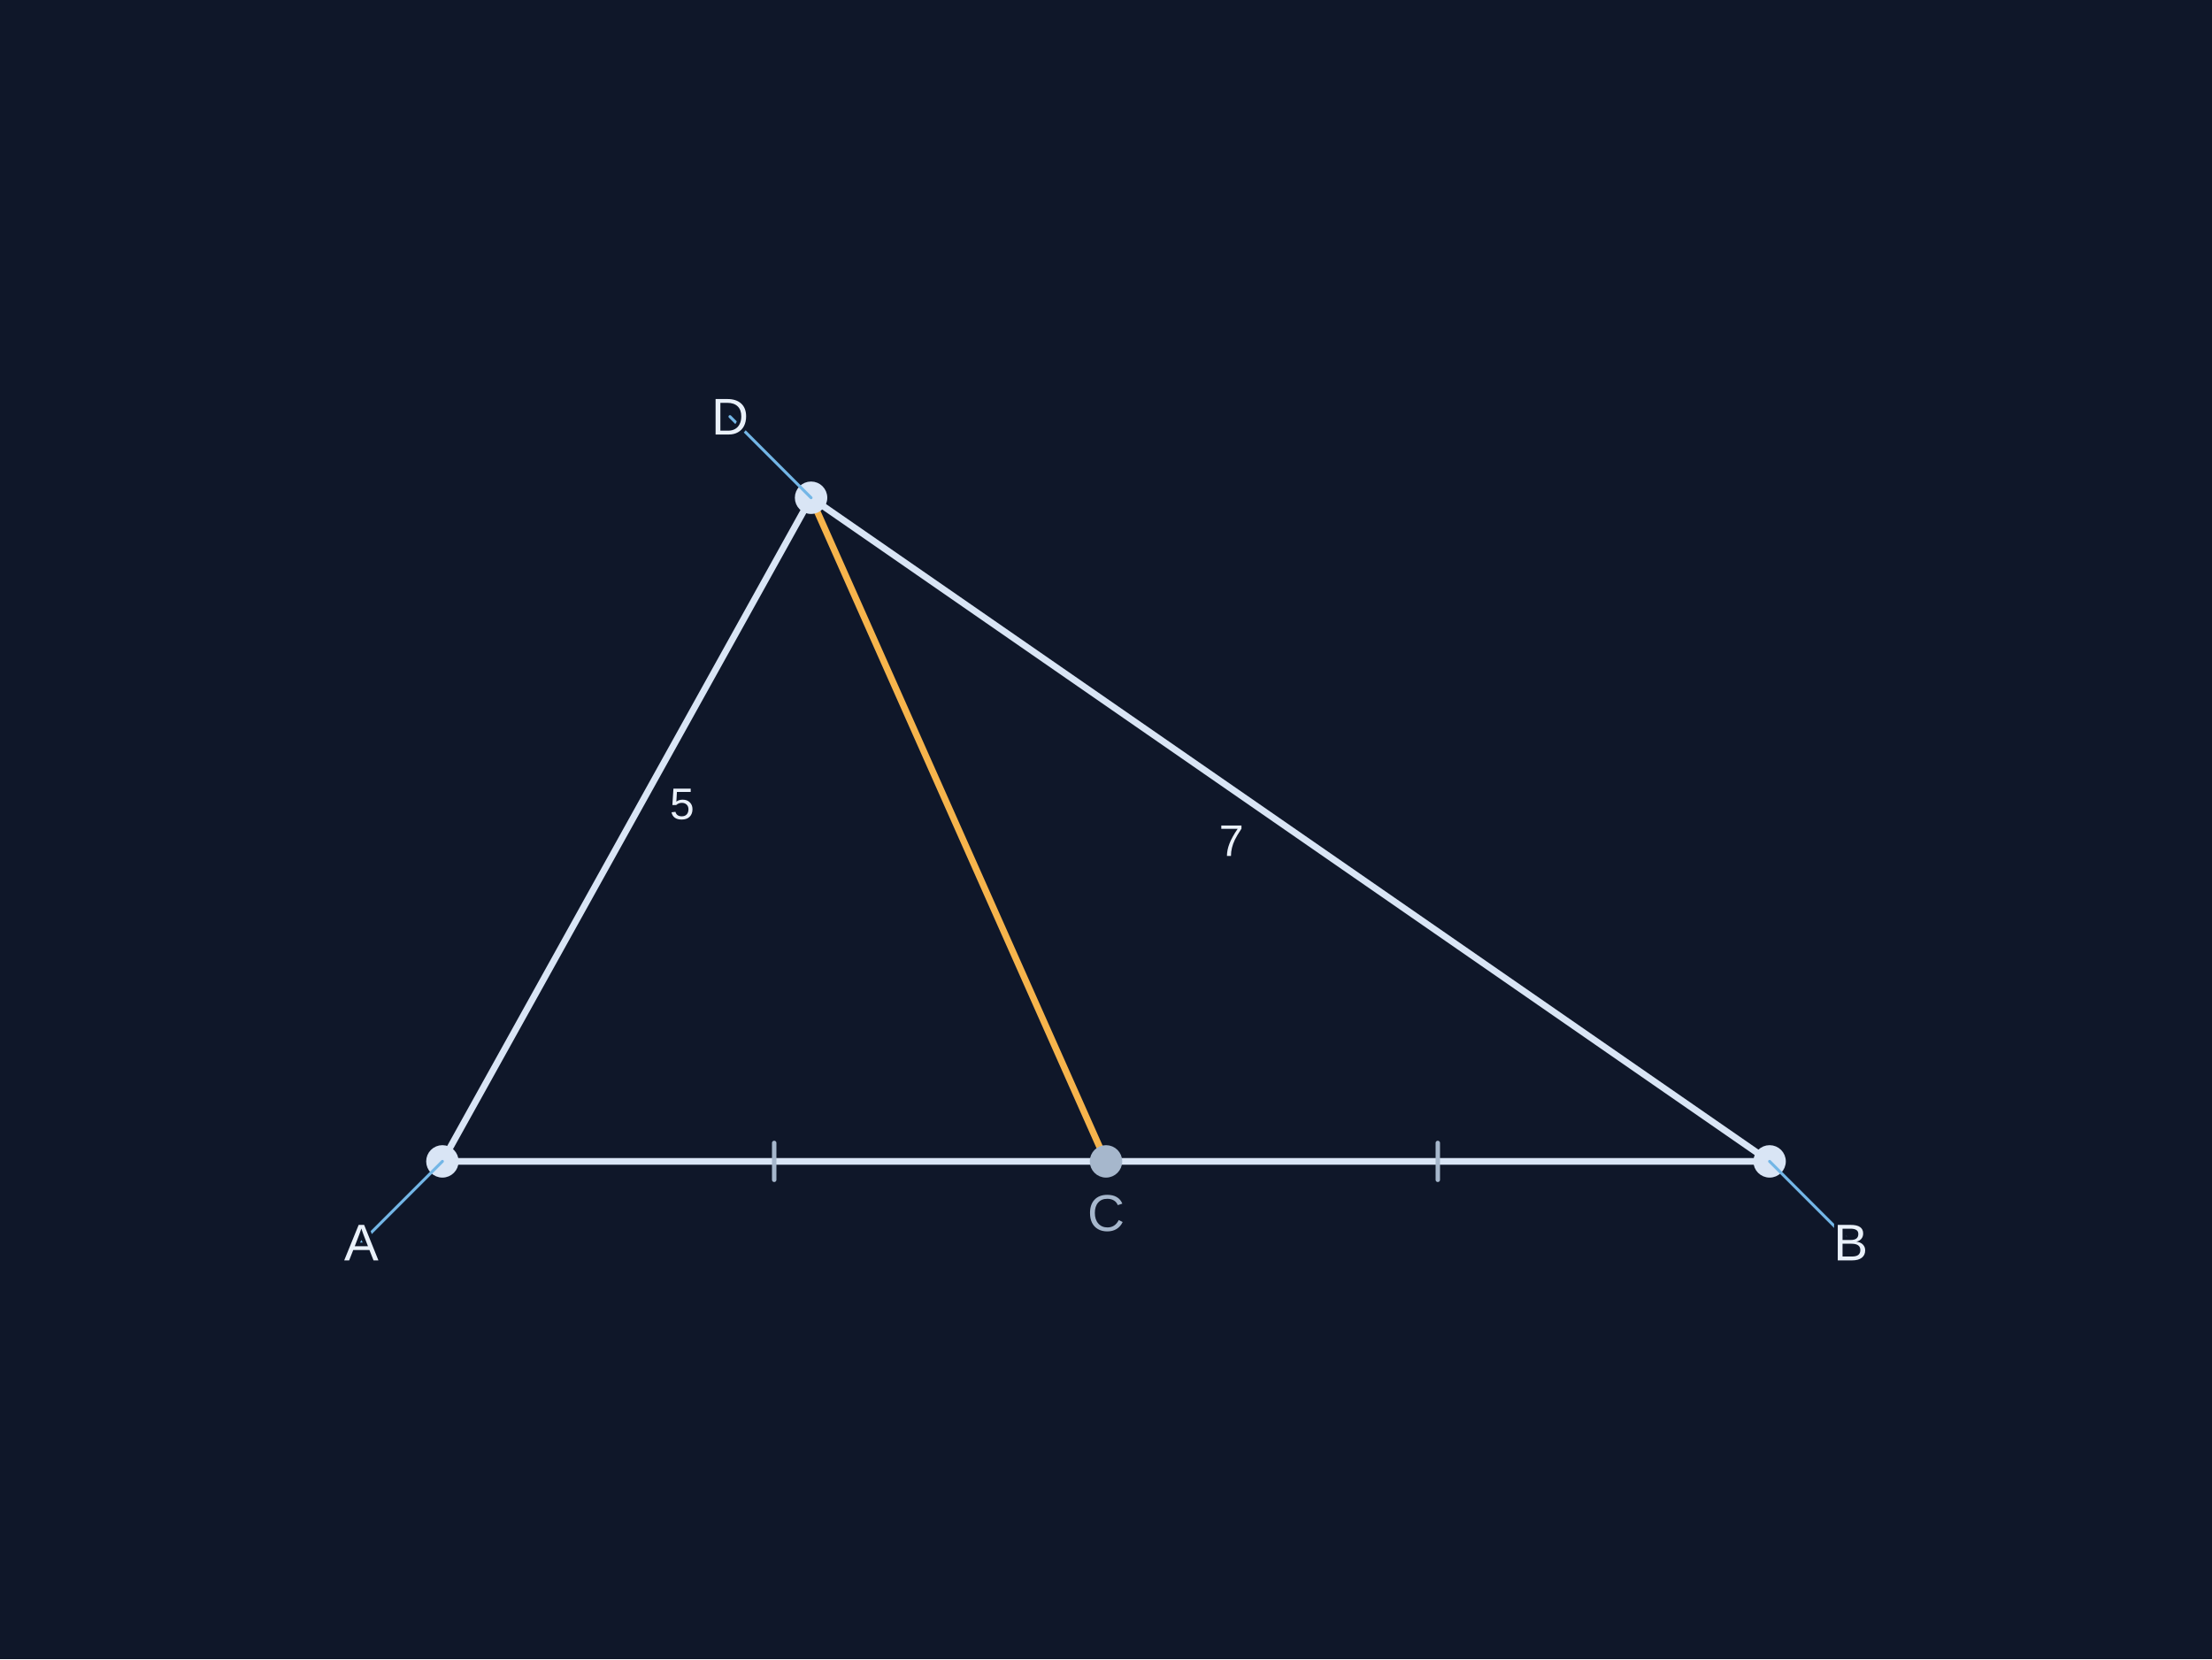
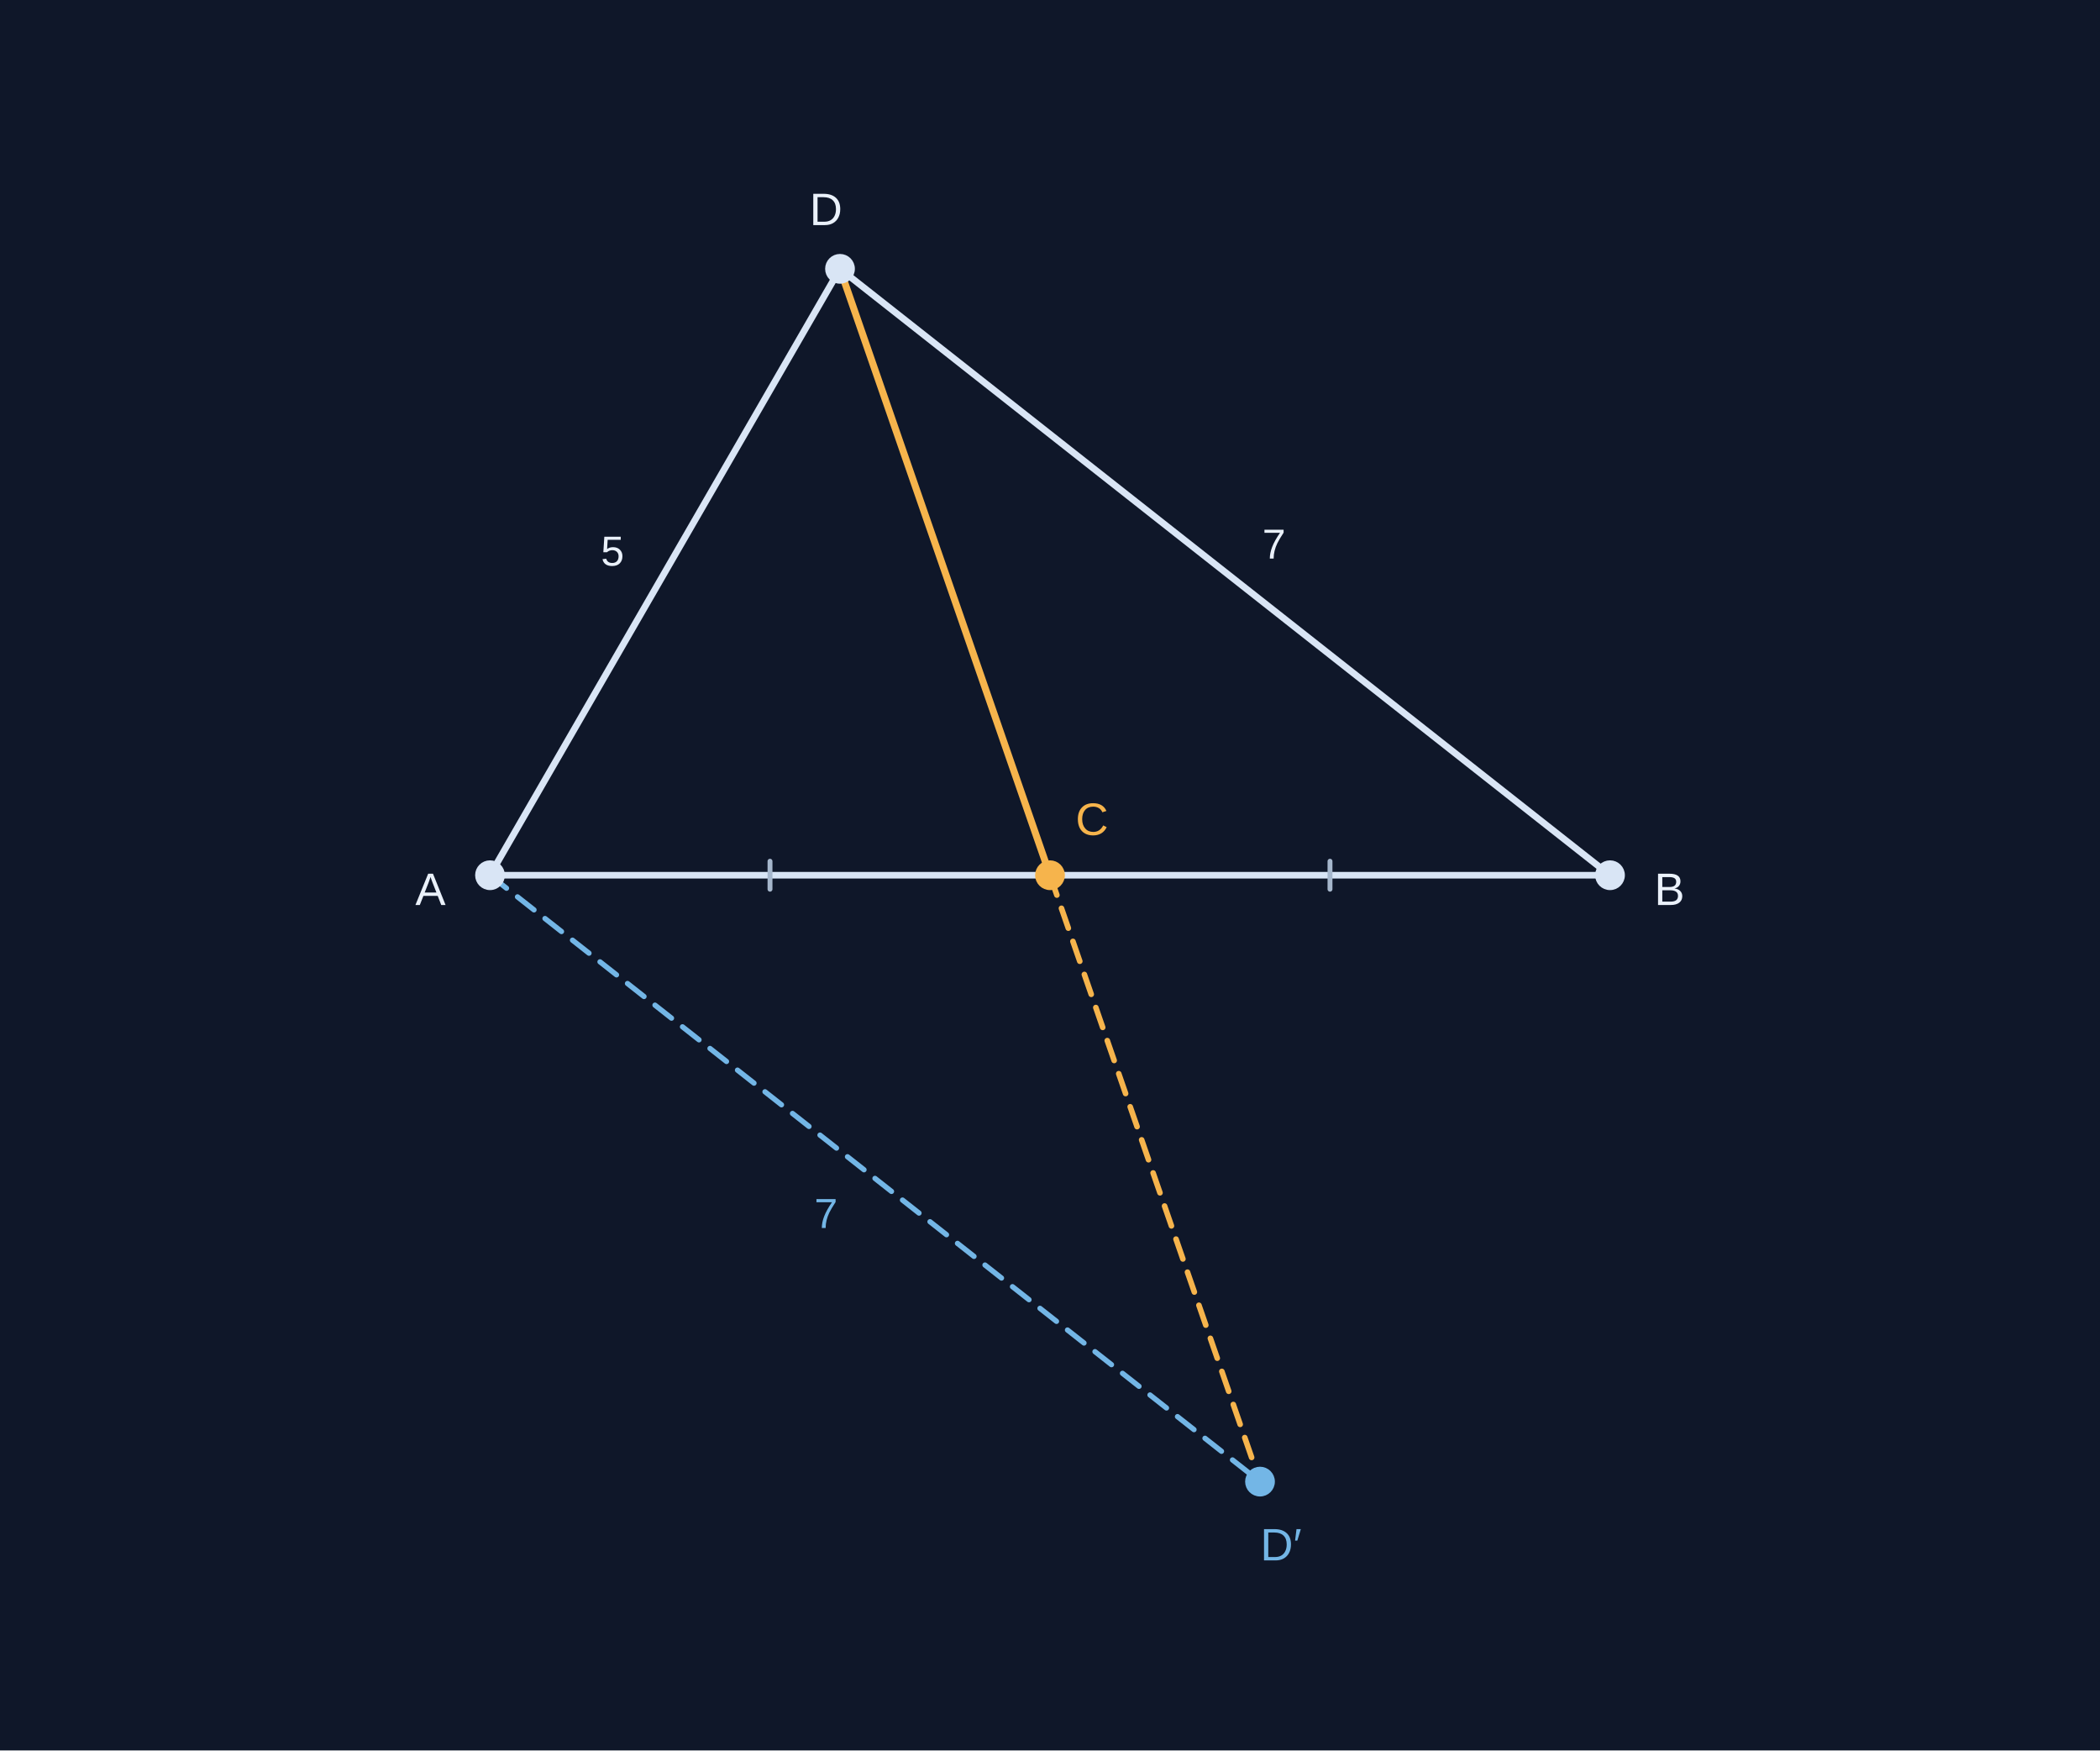
- <svg xmlns="http://www.w3.org/2000/svg" width="600" height="450" viewBox="0 0 600 450" style="background-color: #0F1729;">
-   <rect x="0" y="0" width="600" height="450" fill="#0F1729" />
-   <line x1="120.00" y1="315.00" x2="480.00" y2="315.00" stroke="#D9E5F5" stroke-width="1.8" stroke-linecap="round" />
-   <line x1="120.00" y1="315.00" x2="220.00" y2="135.00" stroke="#D9E5F5" stroke-width="1.8" stroke-linecap="round" />
-   <line x1="480.00" y1="315.00" x2="220.00" y2="135.00" stroke="#D9E5F5" stroke-width="1.8" stroke-linecap="round" />
-   <line x1="300.00" y1="315.00" x2="220.00" y2="135.00" stroke="#F6B44C" stroke-width="1.8" stroke-linecap="round" />
-   <line x1="210.00" y1="320.00" x2="210.00" y2="310.00" stroke="#A6B7CC" stroke-width="1.2" stroke-linecap="round" class="midpoint-tick" />
-   <line x1="390.00" y1="320.00" x2="390.00" y2="310.00" stroke="#A6B7CC" stroke-width="1.2" stroke-linecap="round" class="midpoint-tick" />
-   <circle cx="120.00" cy="315.00" r="3.50" stroke="#D9E5F5" stroke-width="1.8" fill="#D9E5F5" />
-   <circle cx="480.00" cy="315.00" r="3.50" stroke="#D9E5F5" stroke-width="1.8" fill="#D9E5F5" />
-   <circle cx="300.00" cy="315.00" r="3.50" stroke="#A6B7CC" stroke-width="1.8" fill="#A6B7CC" />
-   <circle cx="220.00" cy="135.00" r="3.50" stroke="#D9E5F5" stroke-width="1.8" fill="#D9E5F5" />
-   <line x1="120.00" y1="315.00" x2="98.00" y2="337.00" stroke="#73B6E6" stroke-width="0.8" stroke-linecap="round" />
-   <text x="98.00" y="337.00" fill="#EAF1FA" font-family="Arial, Helvetica, sans-serif" font-size="14" text-anchor="middle" dominant-baseline="central" paint-order="stroke fill" stroke="#0F1729" stroke-width="2" stroke-linejoin="round">A</text>
-   <line x1="480.00" y1="315.00" x2="502.00" y2="337.00" stroke="#73B6E6" stroke-width="0.8" stroke-linecap="round" />
-   <text x="502.00" y="337.00" fill="#EAF1FA" font-family="Arial, Helvetica, sans-serif" font-size="14" text-anchor="middle" dominant-baseline="central" paint-order="stroke fill" stroke="#0F1729" stroke-width="2" stroke-linejoin="round">B</text>
-   <text x="300.00" y="329.00" fill="#A6B7CC" font-family="Arial, Helvetica, sans-serif" font-size="14" text-anchor="middle" dominant-baseline="central" paint-order="stroke fill" stroke="#0F1729" stroke-width="2" stroke-linejoin="round">C</text>
-   <line x1="220.00" y1="135.00" x2="198.00" y2="113.00" stroke="#73B6E6" stroke-width="0.8" stroke-linecap="round" />
-   <text x="198.00" y="113.00" fill="#EAF1FA" font-family="Arial, Helvetica, sans-serif" font-size="14" text-anchor="middle" dominant-baseline="central" paint-order="stroke fill" stroke="#0F1729" stroke-width="2" stroke-linejoin="round">D</text>
-   <text x="185.00" y="218.00" fill="#EAF1FA" font-family="Arial, Helvetica, sans-serif" font-size="12" text-anchor="middle" dominant-baseline="central" paint-order="stroke fill" stroke="#0F1729" stroke-width="2" stroke-linejoin="round">5</text>
-   <text x="334.00" y="228.00" fill="#EAF1FA" font-family="Arial, Helvetica, sans-serif" font-size="12" text-anchor="middle" dominant-baseline="central" paint-order="stroke fill" stroke="#0F1729" stroke-width="2" stroke-linejoin="round">7</text>
+ <svg xmlns="http://www.w3.org/2000/svg" width="600" height="500" viewBox="0 0 600 500" style="background-color: #0F1729;">
+   <rect x="0" y="0" width="600" height="500" fill="#0F1729" />
+   <line x1="140.00" y1="250.00" x2="360.00" y2="423.21" stroke="#73B6E6" stroke-width="1.5" stroke-linecap="round" stroke-dasharray="6,4" />
+   <line x1="300.00" y1="250.00" x2="360.00" y2="423.21" stroke="#F6B44C" stroke-width="1.6" stroke-linecap="round" stroke-dasharray="6,4" />
+   <polygon points="140.00,250.00 460.00,250.00 240.00,76.79" fill="none" stroke="#D9E5F5" stroke-width="1.9" stroke-linejoin="round" />
+   <line x1="300.00" y1="250.00" x2="240.00" y2="76.79" stroke="#F6B44C" stroke-width="2.0" stroke-linecap="round" />
+   <line x1="220.00" y1="246.00" x2="220.00" y2="254.00" stroke="#A6B7CC" stroke-width="1.4" stroke-linecap="round" />
+   <line x1="380.00" y1="246.00" x2="380.00" y2="254.00" stroke="#A6B7CC" stroke-width="1.4" stroke-linecap="round" />
+   <circle cx="140.00" cy="250.00" r="3.50" fill="#D9E5F5" stroke="#D9E5F5" stroke-width="1.5" />
+   <circle cx="460.00" cy="250.00" r="3.50" fill="#D9E5F5" stroke="#D9E5F5" stroke-width="1.5" />
+   <circle cx="240.00" cy="76.79" r="3.50" fill="#D9E5F5" stroke="#D9E5F5" stroke-width="1.5" />
+   <circle cx="300.00" cy="250.00" r="3.50" fill="#F6B44C" stroke="#F6B44C" stroke-width="1.5" />
+   <circle cx="360.00" cy="423.21" r="3.50" fill="#73B6E6" stroke="#73B6E6" stroke-width="1.5" />
+   <text x="123.00" y="254.00" fill="#EAF1FA" font-family="Arial, Helvetica, sans-serif" font-size="13" text-anchor="middle" dominant-baseline="central" paint-order="stroke fill" stroke="#0F1729" stroke-width="3" stroke-linejoin="round">A</text>
+   <text x="477.00" y="254.00" fill="#EAF1FA" font-family="Arial, Helvetica, sans-serif" font-size="13" text-anchor="middle" dominant-baseline="central" paint-order="stroke fill" stroke="#0F1729" stroke-width="3" stroke-linejoin="round">B</text>
+   <text x="312.00" y="234.00" fill="#F6B44C" font-family="Arial, Helvetica, sans-serif" font-size="13" text-anchor="middle" dominant-baseline="central" paint-order="stroke fill" stroke="#0F1729" stroke-width="3" stroke-linejoin="round">C</text>
+   <text x="236.00" y="59.79" fill="#EAF1FA" font-family="Arial, Helvetica, sans-serif" font-size="13" text-anchor="middle" dominant-baseline="central" paint-order="stroke fill" stroke="#0F1729" stroke-width="3" stroke-linejoin="round">D</text>
+   <text x="366.00" y="441.21" fill="#73B6E6" font-family="Arial, Helvetica, sans-serif" font-size="13" text-anchor="middle" dominant-baseline="central" paint-order="stroke fill" stroke="#0F1729" stroke-width="3" stroke-linejoin="round">D′</text>
+   <text x="175.00" y="157.40" fill="#EAF1FA" font-family="Arial, Helvetica, sans-serif" font-size="12" text-anchor="middle" dominant-baseline="central" paint-order="stroke fill" stroke="#0F1729" stroke-width="3" stroke-linejoin="round">5</text>
+   <text x="364.00" y="155.40" fill="#EAF1FA" font-family="Arial, Helvetica, sans-serif" font-size="12" text-anchor="middle" dominant-baseline="central" paint-order="stroke fill" stroke="#0F1729" stroke-width="3" stroke-linejoin="round">7</text>
+   <text x="236.00" y="346.60" fill="#73B6E6" font-family="Arial, Helvetica, sans-serif" font-size="12" text-anchor="middle" dominant-baseline="central" paint-order="stroke fill" stroke="#0F1729" stroke-width="3" stroke-linejoin="round">7</text>
</svg>
